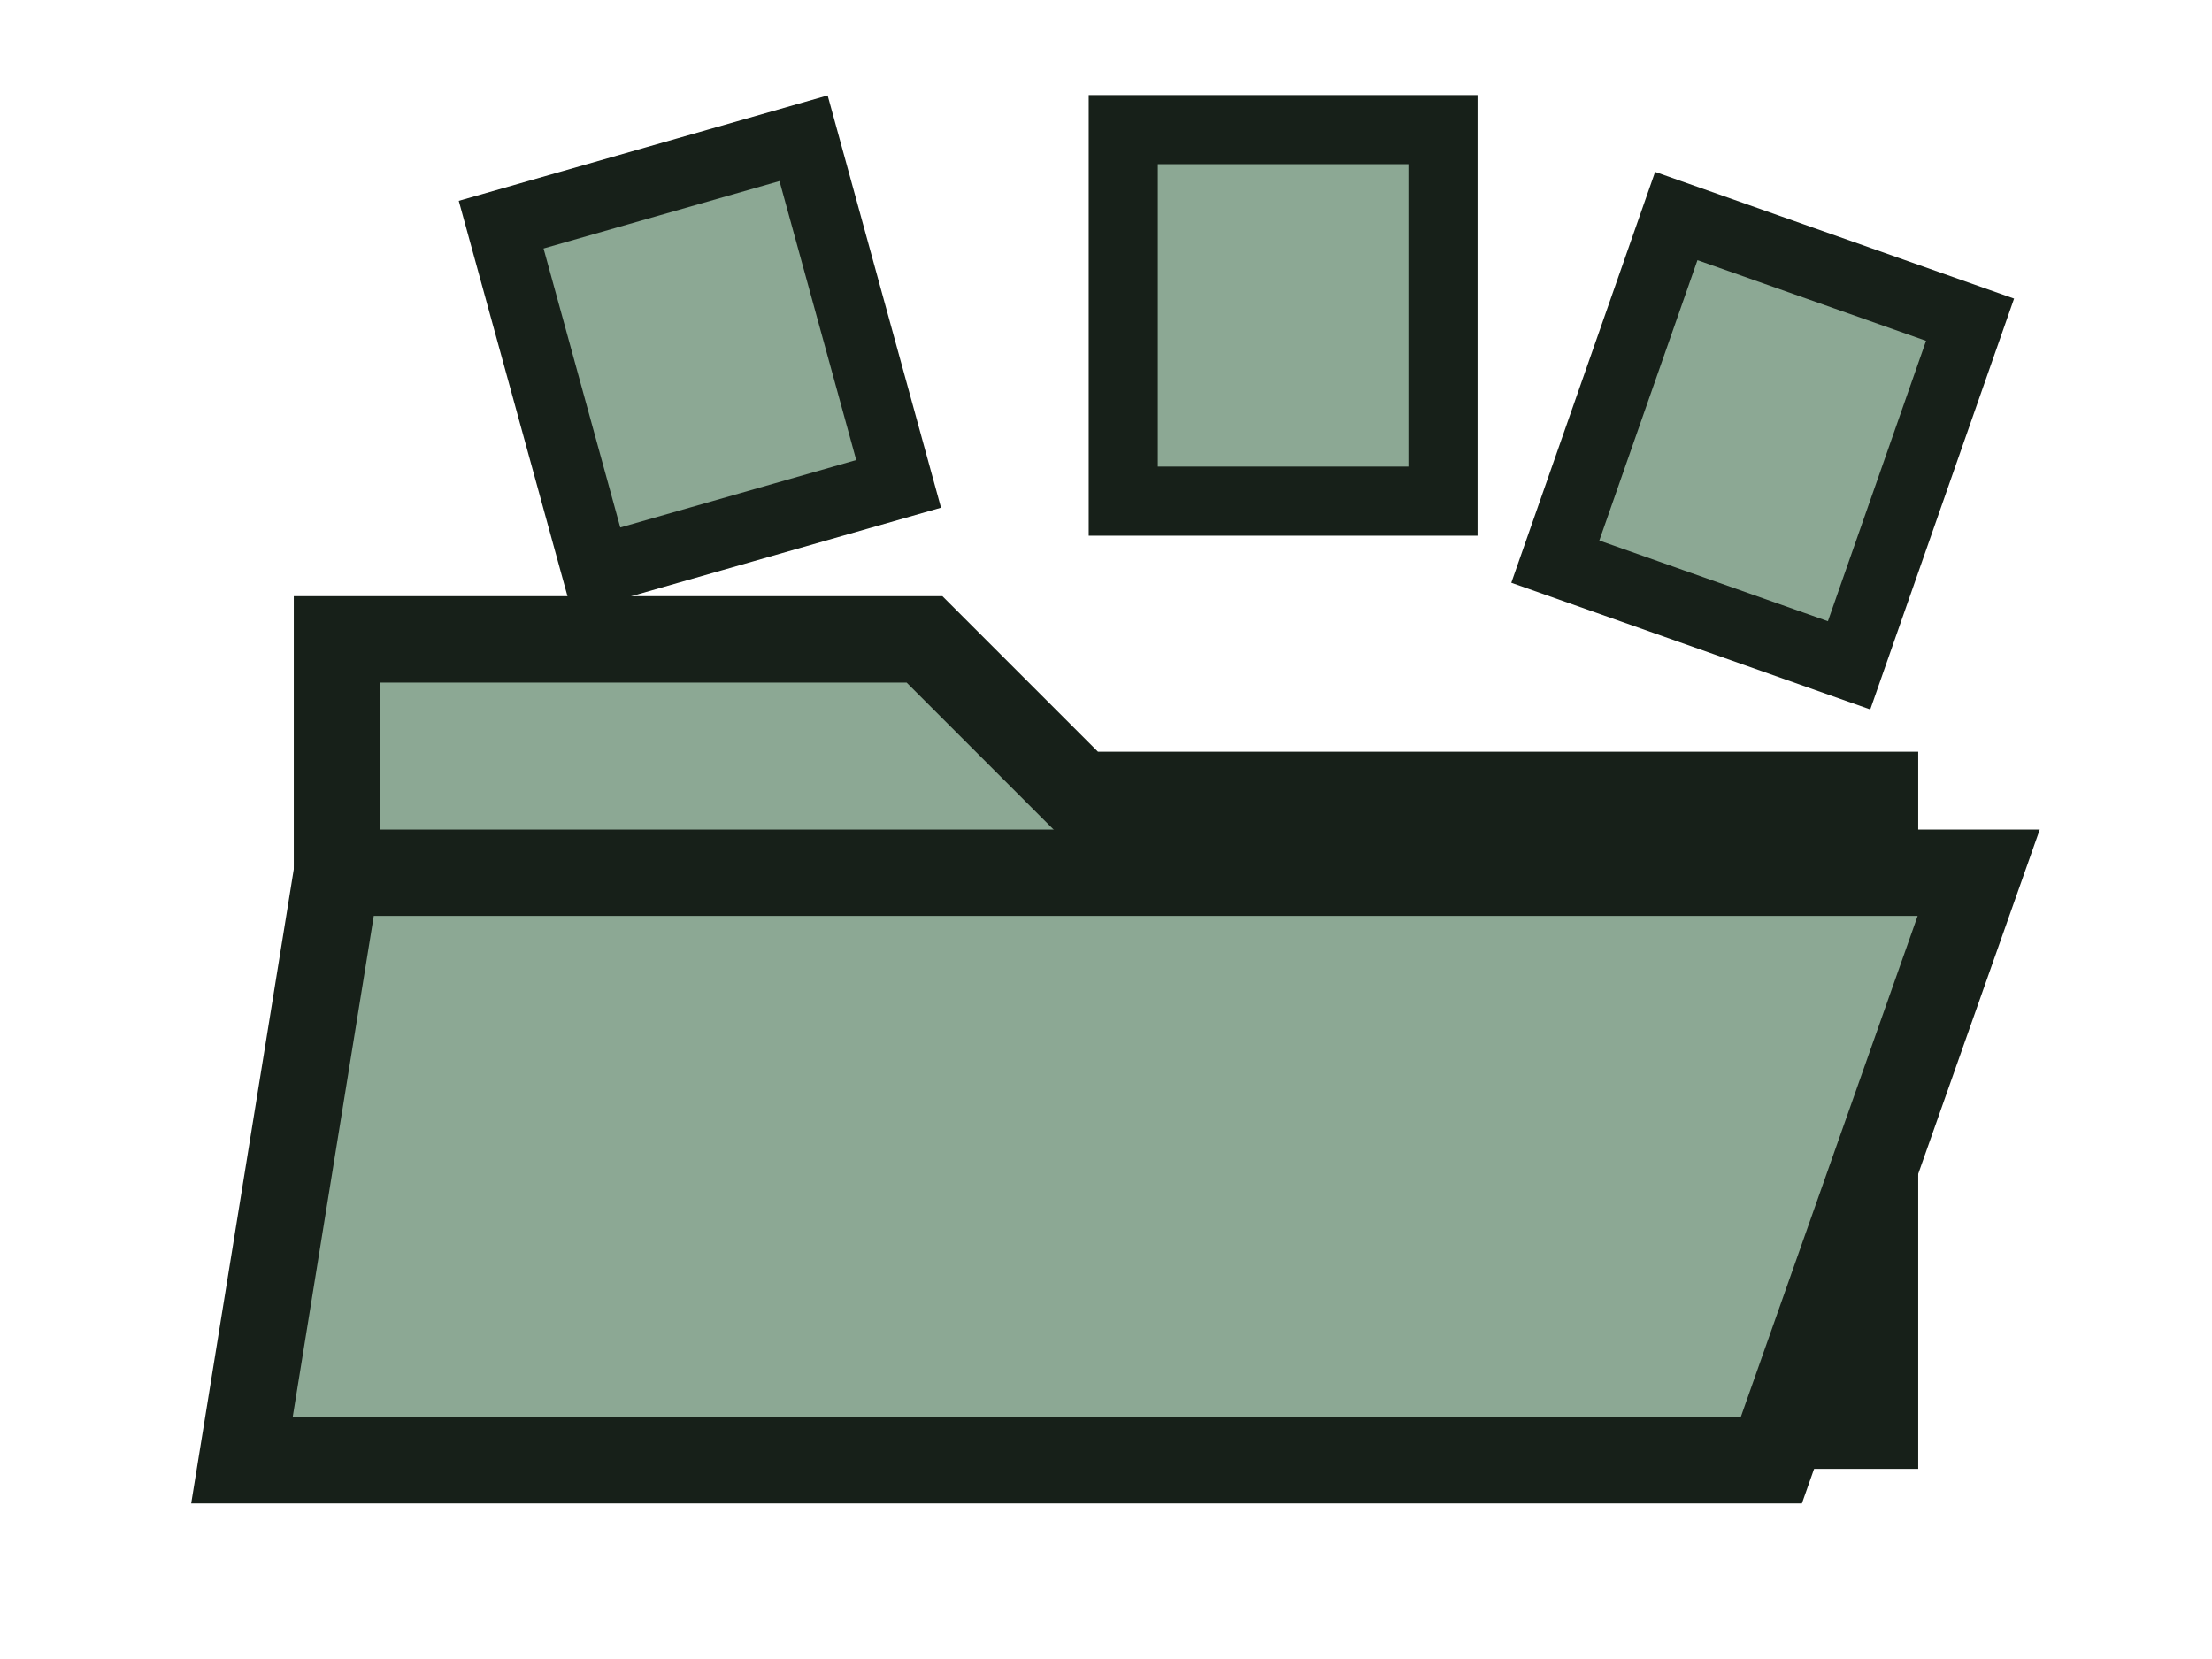
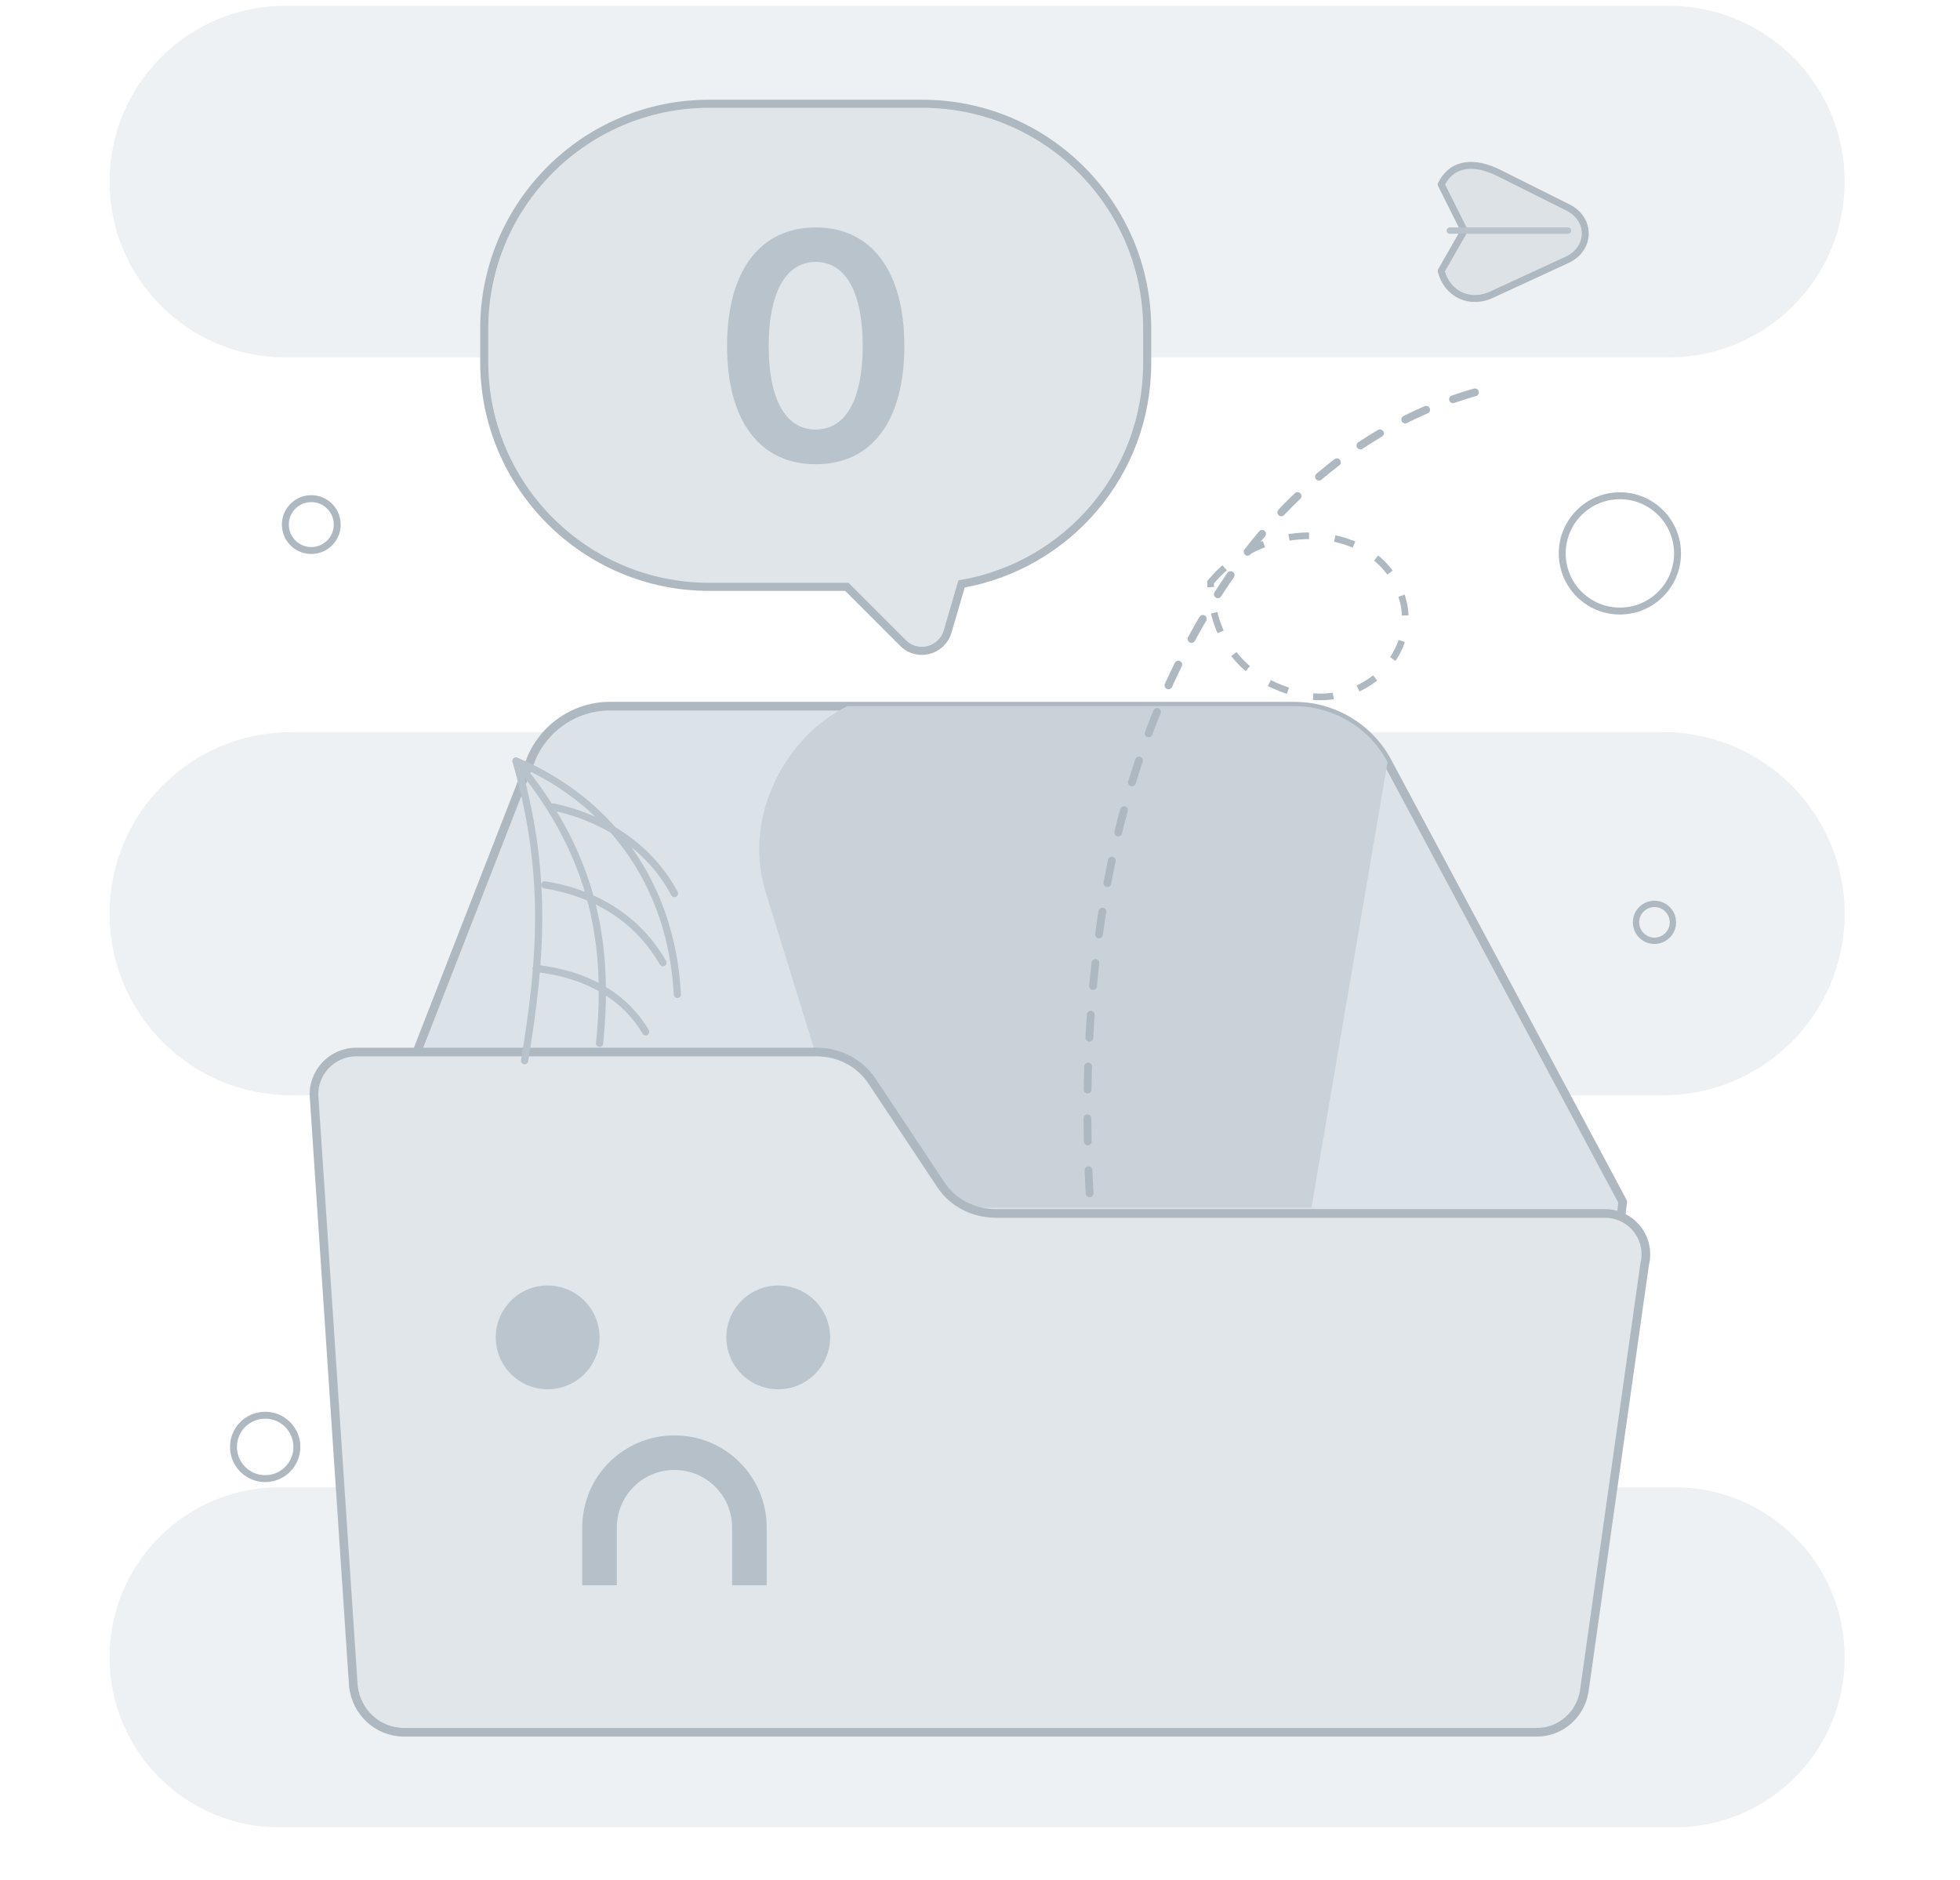
- <svg xmlns="http://www.w3.org/2000/svg" viewBox="0 0 256 192" fill="none">
-   <path fill="#8ca894" stroke="#172019" stroke-width="10" stroke-linejoin="miter" d="M39 74h68l18 18h92v73H39V74Z" />
-   <path fill="#8ca894" stroke="#172019" stroke-width="10" stroke-linejoin="miter" d="M39 101h190l-24 68H28l11-68Z" />
-   <path fill="#8ca894" stroke="#172019" stroke-width="8" d="m58 26 35-10 11 40-35 10-11-40Zm72-11h37v43h-37V15Zm64 10 34 12-14 40-34-12 14-40Z" />
+ <svg xmlns="http://www.w3.org/2000/svg" viewBox="0 0 340 326" width="340" height="326" fill="none" role="img" aria-labelledby="title desc">
+   <rect x="19" y="1" width="301" height="61" rx="30.5" fill="#EEF1F3" />
+   <rect x="19" y="127" width="301" height="63" rx="31.5" fill="#EEF1F3" />
+   <rect x="19" y="258" width="301" height="59" rx="29.5" fill="#EEF1F3" />
+   <path d="M84 57            C84 35.5 101.5 18 123 18            H160            C181.5 18 199 35.5 199 57            V63            C199 82.2 185.1 98.1 166.8 101.3            L164.4 109.5            C163.4 113 159 114.1 156.5 111.4            L146.9 101.8            H123            C101.5 101.8 84 84.3 84 62.8            Z" fill="#E0E5E9" stroke="#AEB8C0" stroke-width="1.4" />
+   <text x="141.5" y="80" text-anchor="middle" font-family="Inter, system-ui, sans-serif" font-size="55" font-weight="600" fill="#B8C3CB">0</text>
+   <path d="M69 191            L92 132            C94.2 126.3 99.7 122.5 105.8 122.5            H224.5            C231.3 122.5 237.5 126.2 240.7 132.2            L281.5 208.5            L271.5 286.5            H66.5            Z" fill="#DCE3E8" stroke="#AEB8C0" stroke-width="1.5" stroke-linejoin="round" />
+   <path d="M147 122.5            H224.5            C231.3 122.5 237.5 126.2 240.7 132.2            L227.5 209.5            H158.2            C153.1 209.5 148.7 206.2 147.2 201.3            L132.8 154.7            C128.7 141.4 136.6 127.5 147 122.5 Z" fill="#C9D2D9" />
+   <path d="M54.5 190.5            C54.1 186.2 57.5 182.5 61.8 182.5            H141.7            C145.6 182.5 149.2 184.4 151.3 187.6            L163.2 205.5            C165.3 208.7 168.9 210.5 172.8 210.5            H278.4            C283 210.5 286.4 214.8 285.3 219.3            L274.8 293.5            C274.1 297.5 270.7 300.5 266.6 300.5            H70.1            C65.5 300.5 61.8 297 61.3 292.5            Z" fill="#E1E6EA" stroke="#AEB8C0" stroke-width="1.5" stroke-linejoin="round" />
+   <path d="M89.5 132            C106 139 116.5 153.5 117.5 172.5            M89.5 132            C102 147 106 162 104 181            M89.5 132            C95 151 94 166 91 184            M96 140            C105.5 142 113 147.5 117 155            M94.5 153.5            C104 155 111 160 115 167            M93 168            C102 169 108.5 173 112 179" stroke="#B8C2CA" stroke-width="1.25" stroke-linecap="round" />
+   <circle cx="95" cy="232" r="9" fill="#BBC5CD" />
+   <circle cx="135" cy="232" r="9" fill="#BBC5CD" />
+   <path d="M104 275            V265            C104 257.8 109.8 252 117 252            C124.2 252 130 257.8 130 265            V275" stroke="#B5C0C8" stroke-width="6" stroke-linecap="butt" />
+   <path d="M189 207            C187 167 193 129 214 99            C226 82 242 71 260 67" stroke="#AEB8C0" stroke-width="1.35" stroke-linecap="round" stroke-dasharray="4 5" />
+   <path d="M210 101            C220 89 239 91 243 103            C247 114 235 124 224 120            C214 117 210 109 210 101 Z" stroke="#AEB8C0" stroke-width="1.15" stroke-dasharray="3.5 4.5" />
+   <path d="M250 32            C252 28 256 28 260 30            L272 36            C276 38 276 43 272 45            L259 51            C255 53 251 51 250 47            L254 40            Z" fill="#DCE2E6" stroke="#AEB8C0" stroke-width="1.2" stroke-linejoin="round" />
+   <path d="M251.5 40 H272" stroke="#B8C2CA" stroke-width="1.1" stroke-linecap="round" />
+   <circle cx="54" cy="91" r="4.5" stroke="#AEB8C0" stroke-width="1.2" />
+   <circle cx="281" cy="96" r="10" stroke="#AEB8C0" stroke-width="1.2" />
+   <circle cx="46" cy="251" r="5.5" stroke="#AEB8C0" stroke-width="1.2" />
+   <circle cx="287" cy="160" r="3.2" stroke="#AEB8C0" stroke-width="1.1" />
</svg>
